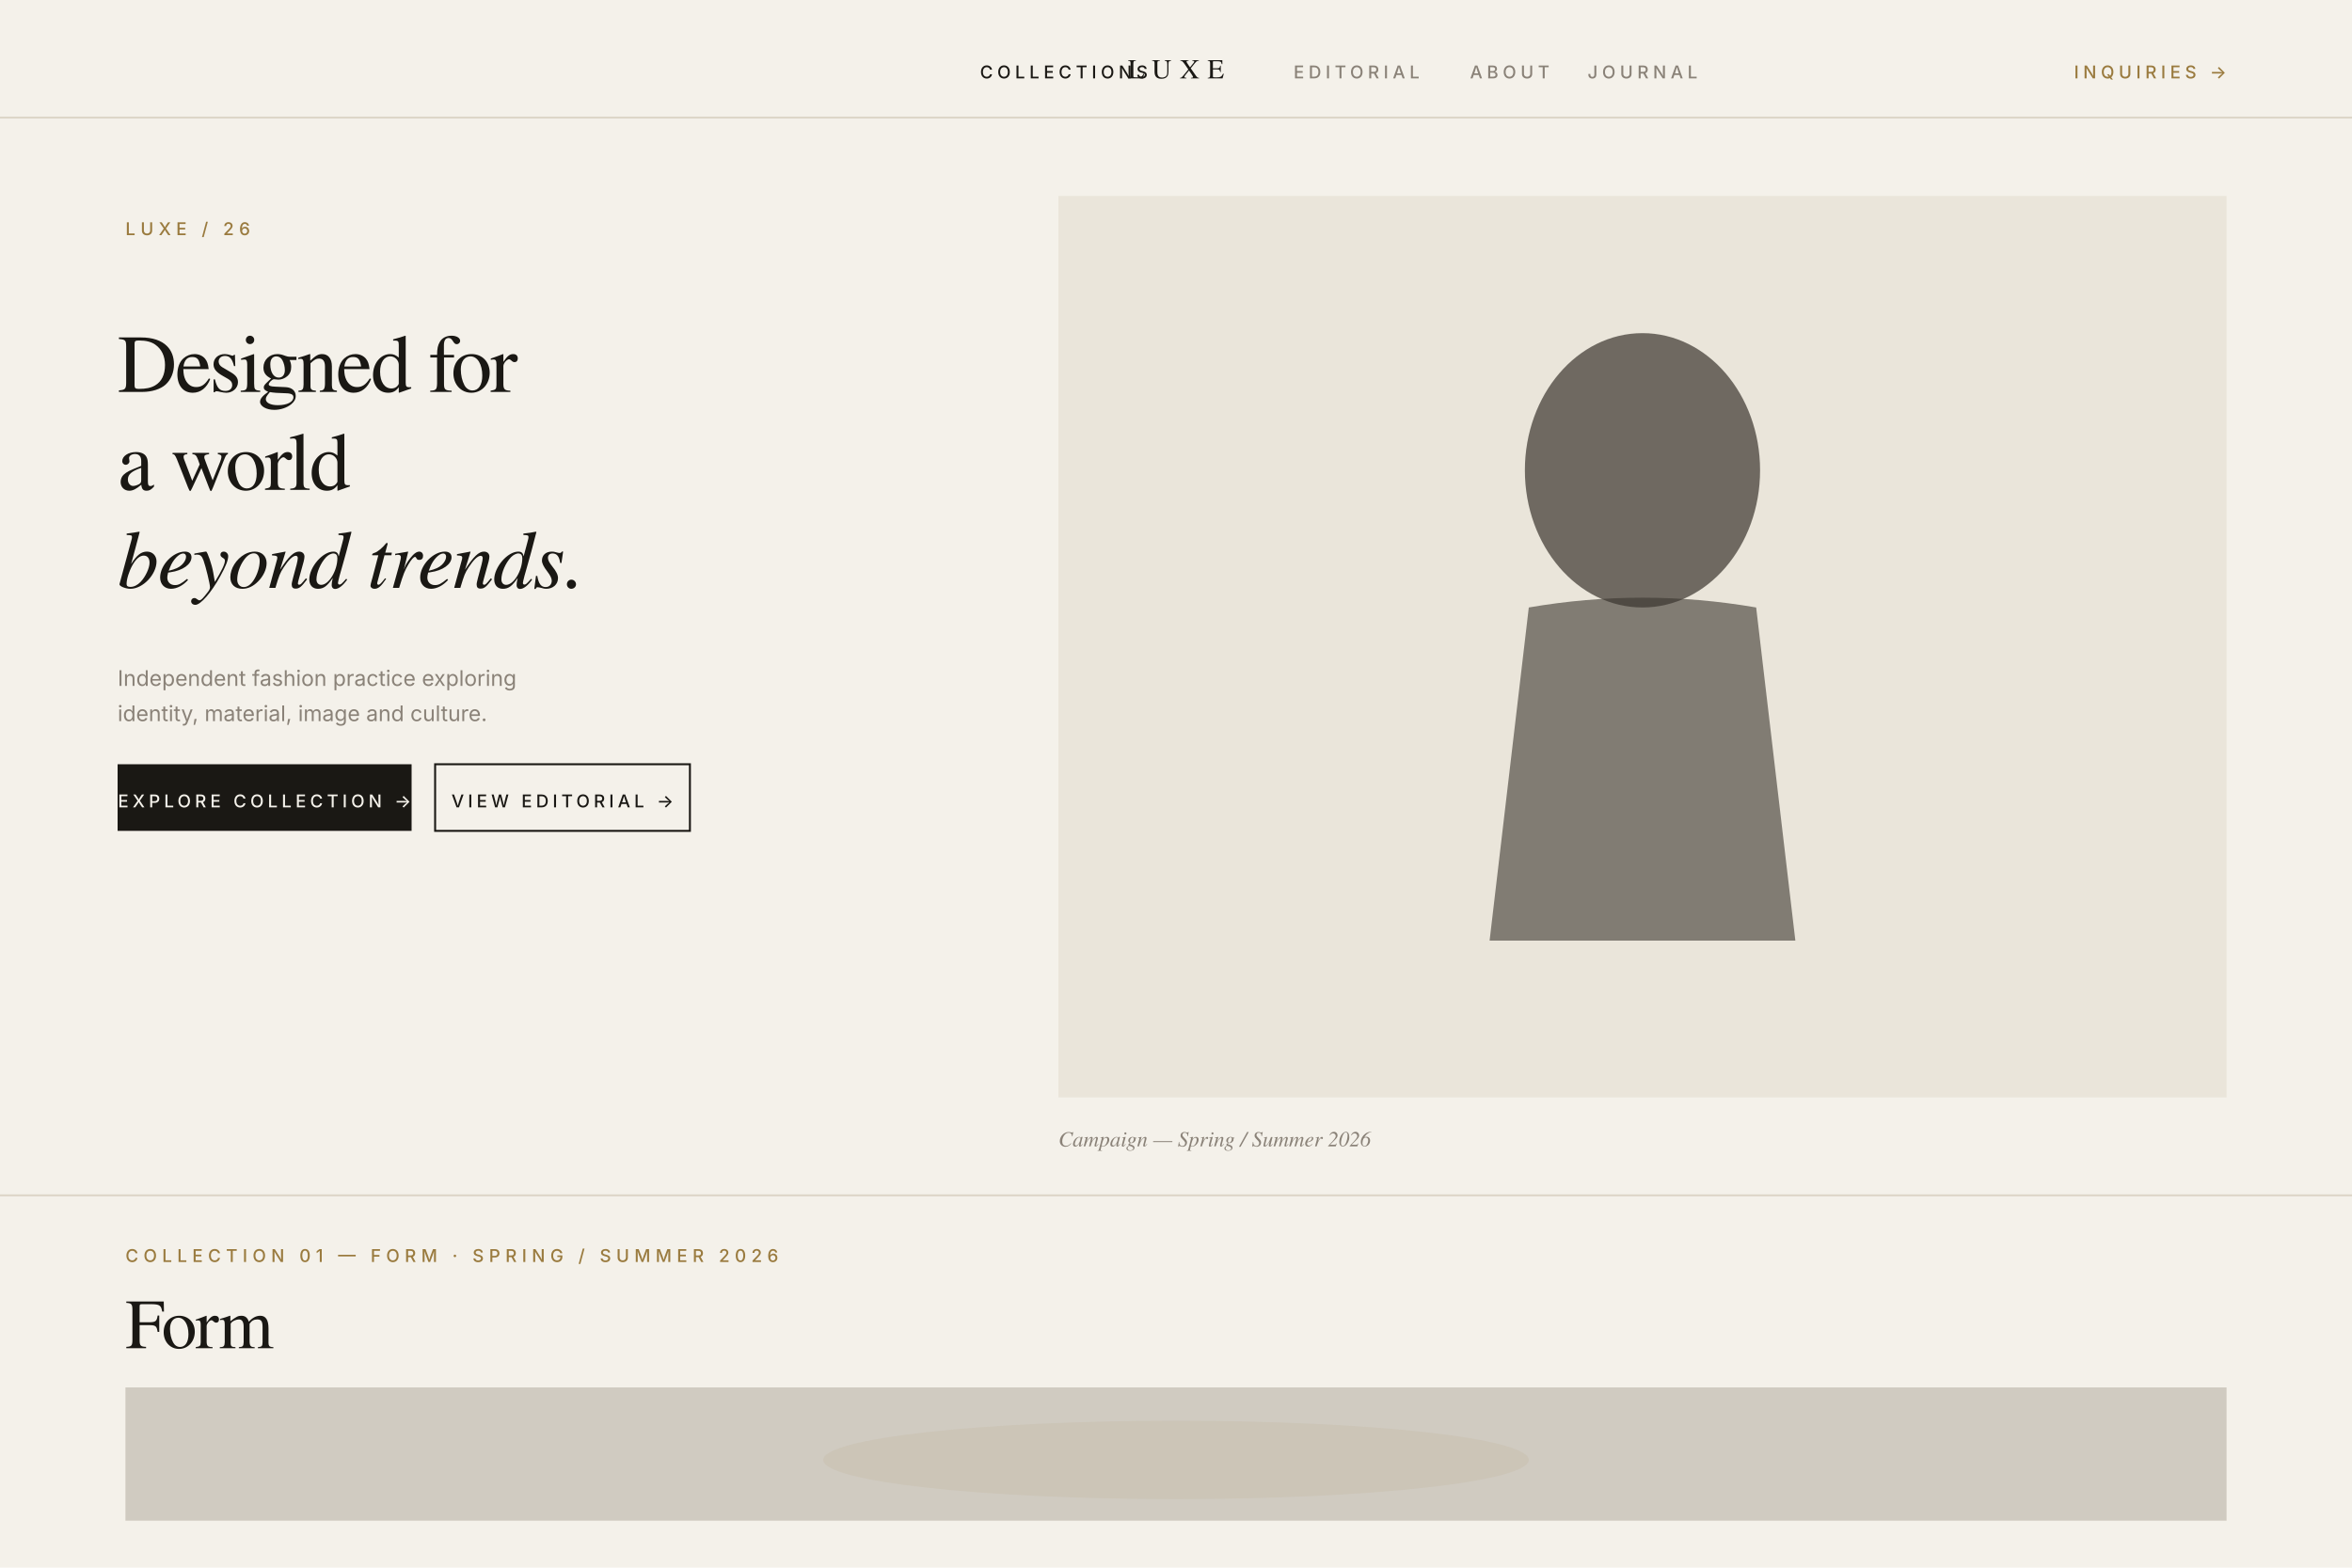
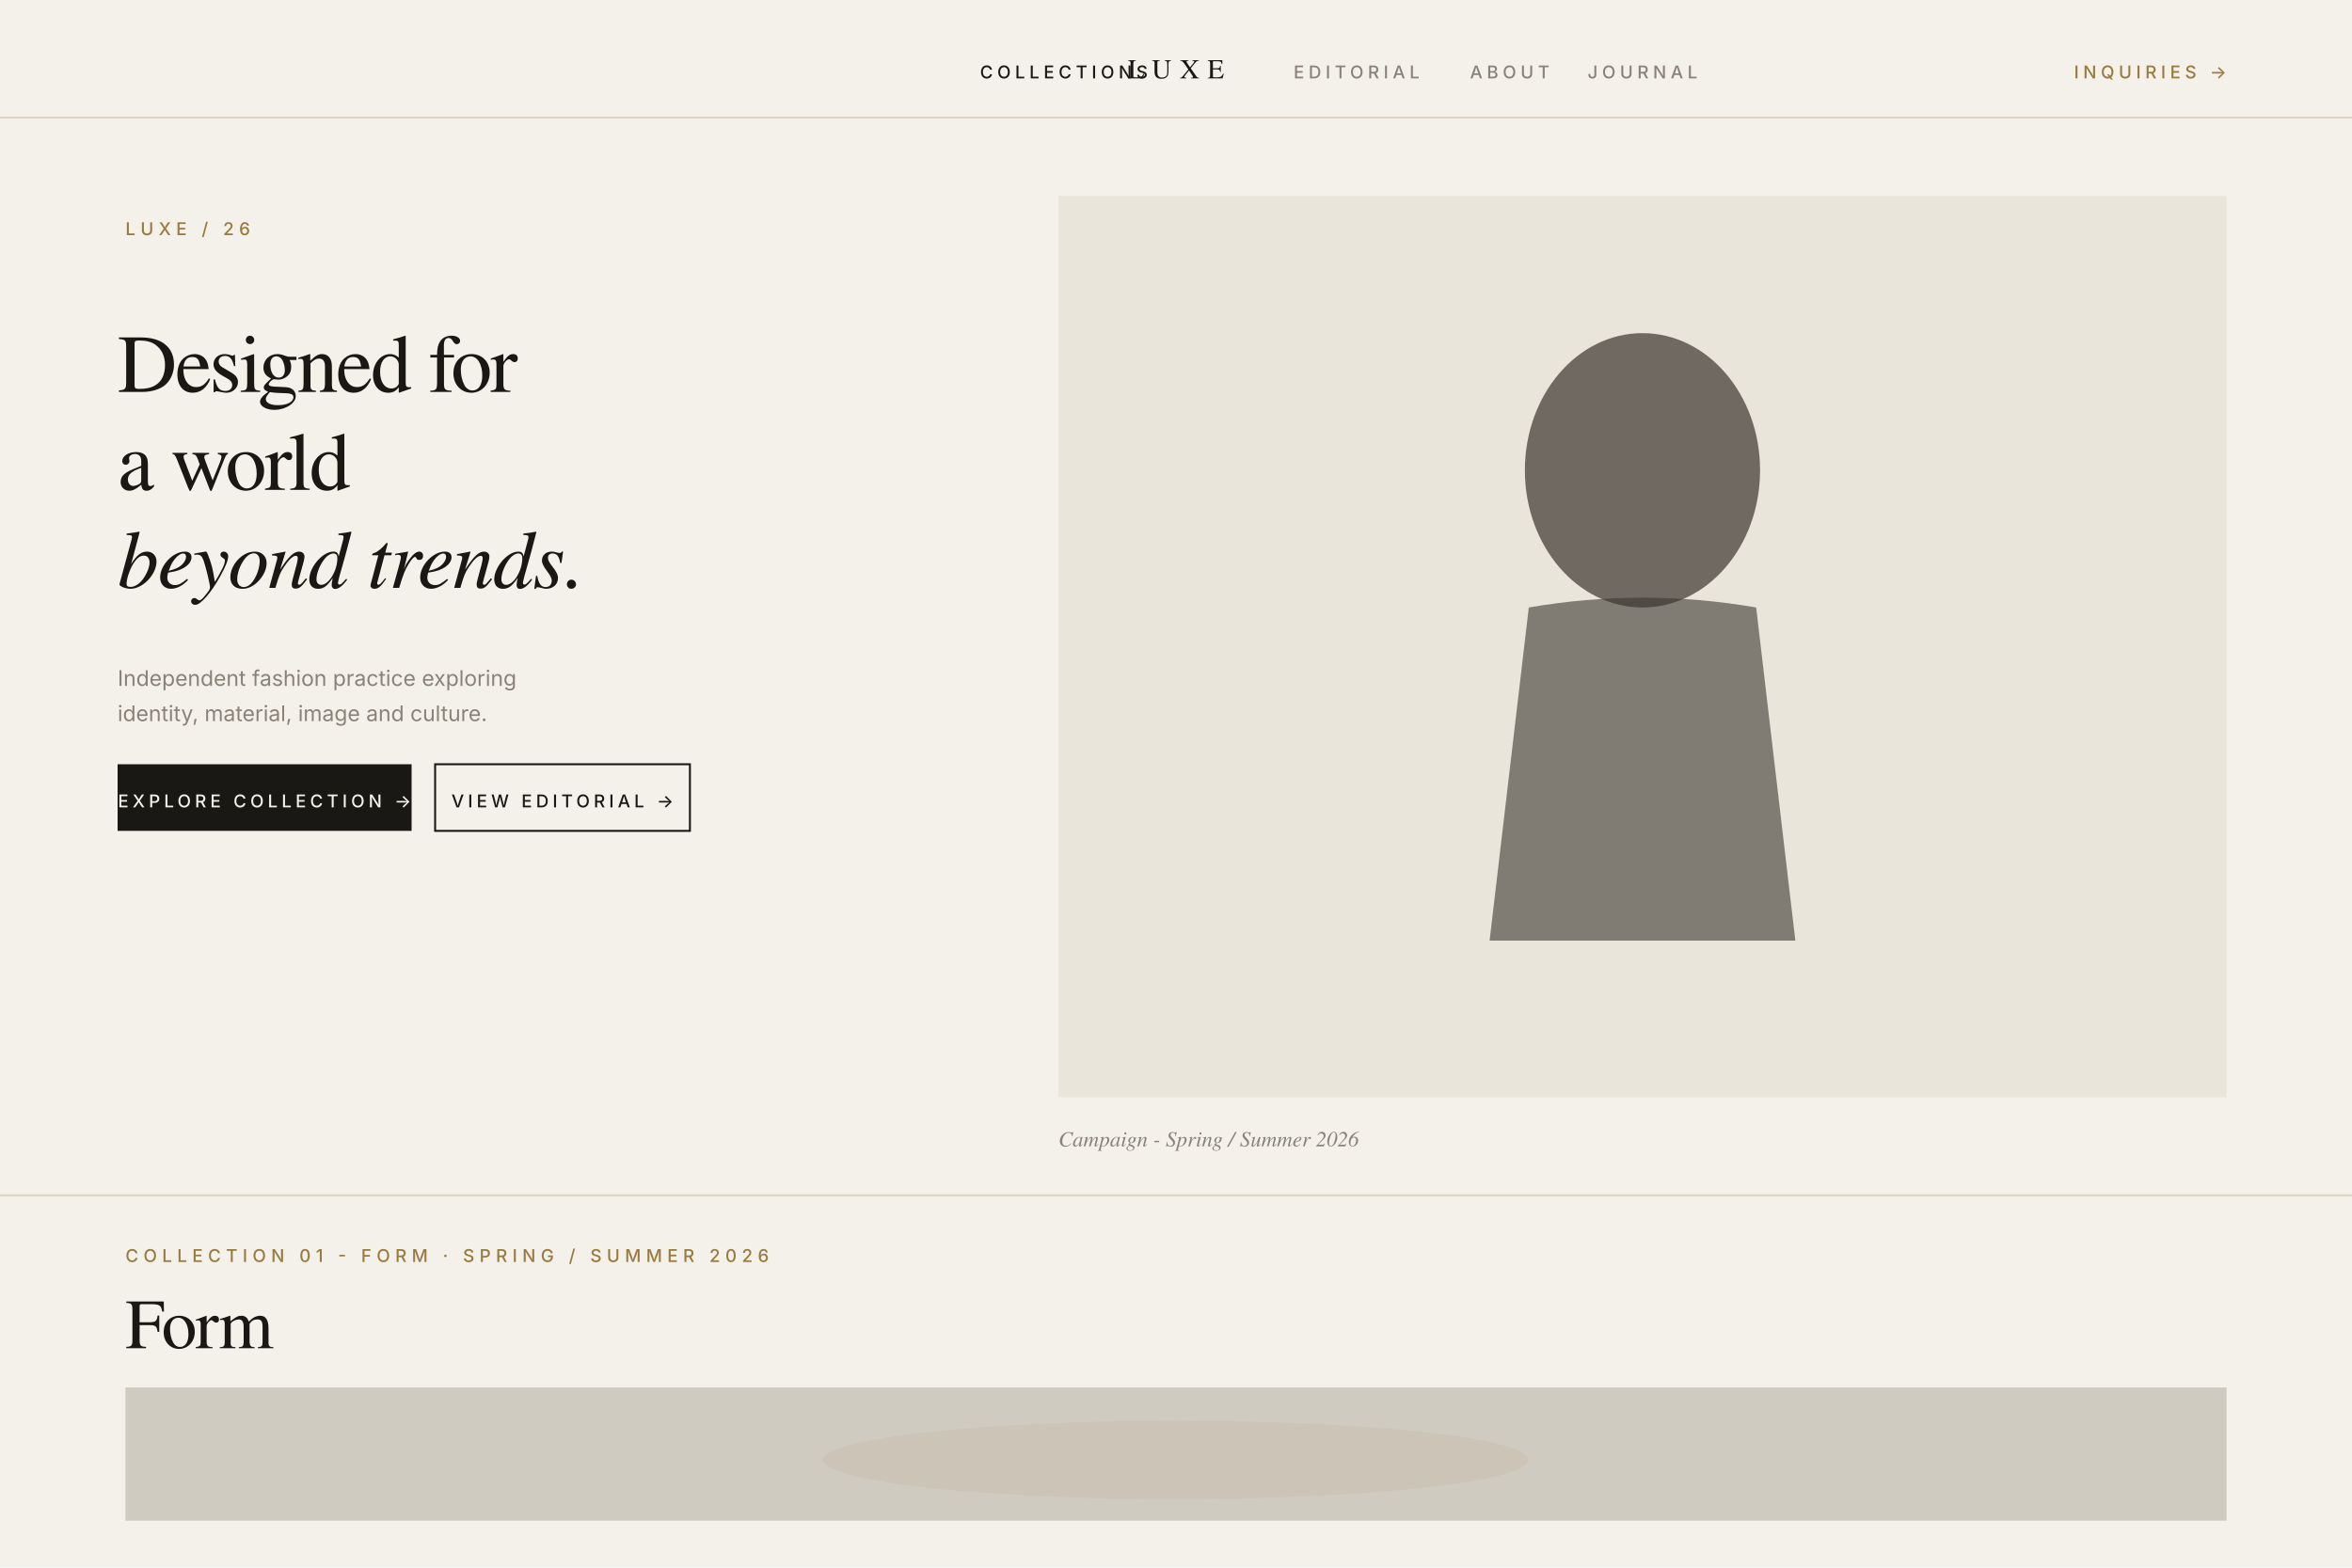
- <svg xmlns="http://www.w3.org/2000/svg" viewBox="0 0 1200 800" width="1200" height="800" role="img" aria-label="LUXE — Fashion Designer / Stylist demo preview">
+ <svg xmlns="http://www.w3.org/2000/svg" viewBox="0 0 1200 800" width="1200" height="800" role="img" aria-label="LUXE - Fashion Designer / Stylist demo preview">
  <rect width="1200" height="800" fill="#F4F1EA" />
  <rect x="0" y="0" width="1200" height="60" fill="#F4F1EA" />
  <line x1="0" y1="60" x2="1200" y2="60" stroke="#DDD6C8" stroke-width="1" />
  <text x="600" y="40" font-family="Newsreader, Times, serif" font-size="14" font-weight="400" letter-spacing="4" fill="#1A1814" text-anchor="middle">LUXE</text>
  <text x="500" y="40" font-family="Inter, Arial, sans-serif" font-size="9" font-weight="500" letter-spacing="2.2" fill="#1A1814">COLLECTIONS</text>
  <text x="660" y="40" font-family="Inter, Arial, sans-serif" font-size="9" font-weight="500" letter-spacing="2.2" fill="#8A8278">EDITORIAL</text>
  <text x="750" y="40" font-family="Inter, Arial, sans-serif" font-size="9" font-weight="500" letter-spacing="2.2" fill="#8A8278">ABOUT</text>
  <text x="810" y="40" font-family="Inter, Arial, sans-serif" font-size="9" font-weight="500" letter-spacing="2.2" fill="#8A8278">JOURNAL</text>
  <text x="1136" y="40" font-family="Inter, Arial, sans-serif" font-size="9" font-weight="500" letter-spacing="2.2" fill="#9A7B3F" text-anchor="end">INQUIRIES →</text>
  <text x="64" y="120" font-family="Inter, Arial, sans-serif" font-size="9" font-weight="500" letter-spacing="2.6" fill="#9A7B3F">LUXE / 26</text>
  <text x="1136" y="120" font-family="Inter, Arial, sans-serif" font-size="9" font-weight="500" letter-spacing="2.6" fill="#8A8278" text-anchor="end">INDEPENDENT FASHION PRACTICE</text>
  <text x="60" y="200" font-family="Newsreader, Times, serif" font-size="42" font-weight="400" letter-spacing="-1" fill="#1A1814">Designed for</text>
  <text x="60" y="250" font-family="Newsreader, Times, serif" font-size="42" font-weight="400" letter-spacing="-1" fill="#1A1814">a world</text>
  <text x="60" y="300" font-family="Newsreader, Times, serif" font-size="42" font-style="italic" font-weight="400" letter-spacing="-0.6" fill="#1A1814">beyond trends.</text>
  <text x="60" y="350" font-family="Inter, Arial, sans-serif" font-size="11" fill="#8A8278">Independent fashion practice exploring</text>
  <text x="60" y="368" font-family="Inter, Arial, sans-serif" font-size="11" fill="#8A8278">identity, material, image and culture.</text>
  <rect x="60" y="390" width="150" height="34" fill="#1A1814" />
  <text x="135" y="412" font-family="Inter, Arial, sans-serif" font-size="9" font-weight="500" letter-spacing="2" fill="#F4F1EA" text-anchor="middle">EXPLORE COLLECTION →</text>
  <rect x="222" y="390" width="130" height="34" fill="none" stroke="#1A1814" stroke-width="1" />
  <text x="287" y="412" font-family="Inter, Arial, sans-serif" font-size="9" font-weight="500" letter-spacing="2" fill="#1A1814" text-anchor="middle">VIEW EDITORIAL →</text>
  <rect x="540" y="100" width="596" height="460" fill="#EAE5DA" />
  <ellipse cx="838" cy="240" rx="60" ry="70" fill="#3A352E" opacity="0.7" />
  <path d="M780 310 Q838 300 896 310 L916 480 L760 480 Z" fill="#3A352E" opacity="0.6" />
-   <text x="540" y="585" font-family="Newsreader, Times, serif" font-size="11" font-style="italic" fill="#8A8278">Campaign — Spring / Summer 2026</text>
+   <text x="540" y="585" font-family="Newsreader, Times, serif" font-size="11" font-style="italic" fill="#8A8278">Campaign - Spring / Summer 2026</text>
  <line x1="0" y1="610" x2="1200" y2="610" stroke="#DDD6C8" stroke-width="1" />
-   <text x="64" y="644" font-family="Inter, Arial, sans-serif" font-size="9" font-weight="500" letter-spacing="2.6" fill="#9A7B3F">COLLECTION 01 — FORM · SPRING / SUMMER 2026</text>
+   <text x="64" y="644" font-family="Inter, Arial, sans-serif" font-size="9" font-weight="500" letter-spacing="2.6" fill="#9A7B3F">COLLECTION 01 - FORM · SPRING / SUMMER 2026</text>
  <text x="64" y="688" font-family="Newsreader, Times, serif" font-size="36" font-weight="400" letter-spacing="-0.8" fill="#1A1814">Form</text>
  <rect x="64" y="708" width="1072" height="68" fill="#EAE5DA" />
  <rect x="64" y="708" width="1072" height="68" fill="#3A352E" opacity="0.15" />
  <ellipse cx="600" cy="745" rx="180" ry="20" fill="#9A7B3F" opacity="0.08" />
</svg>
